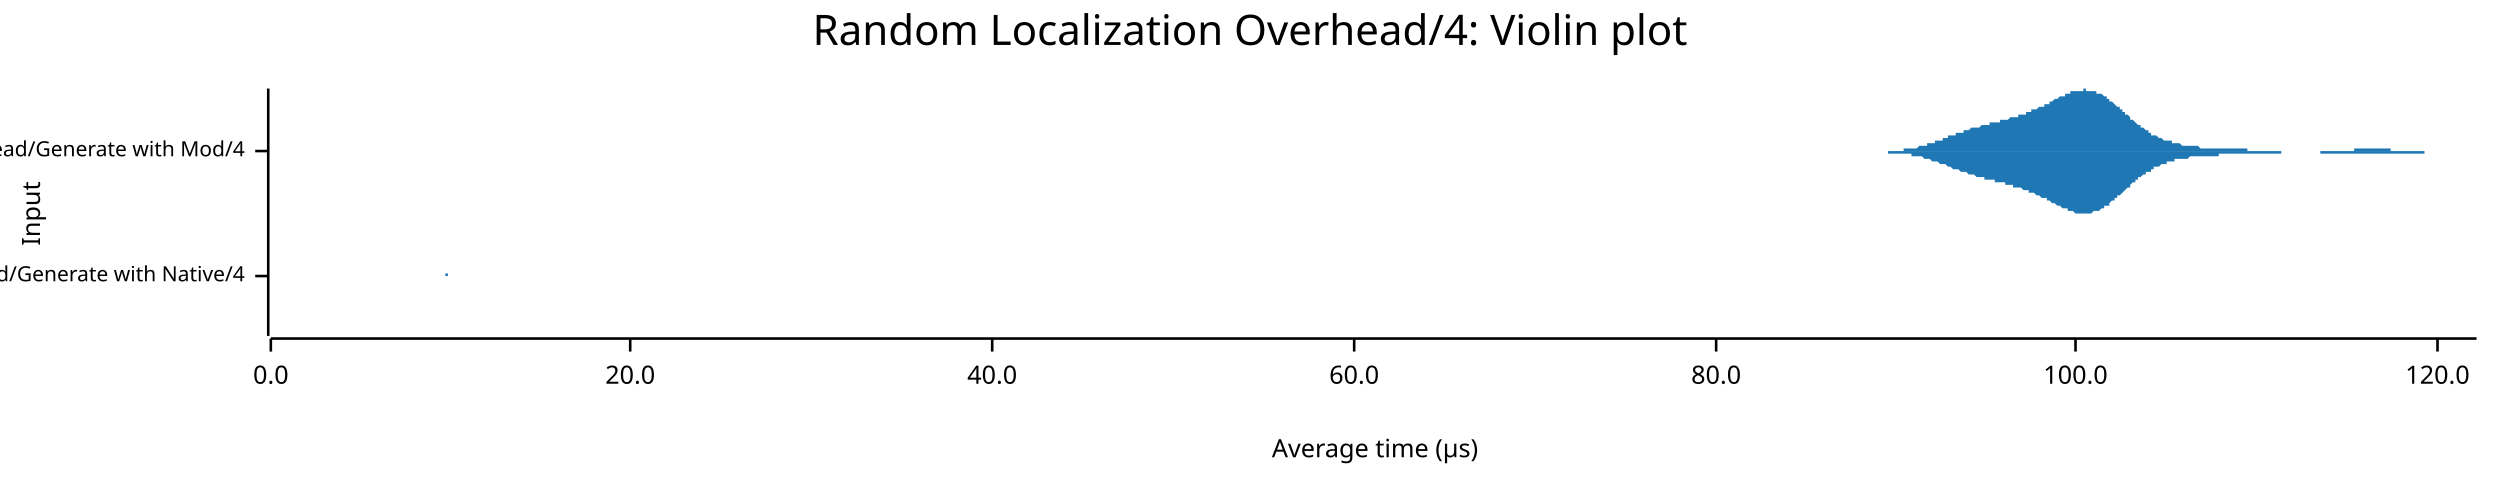
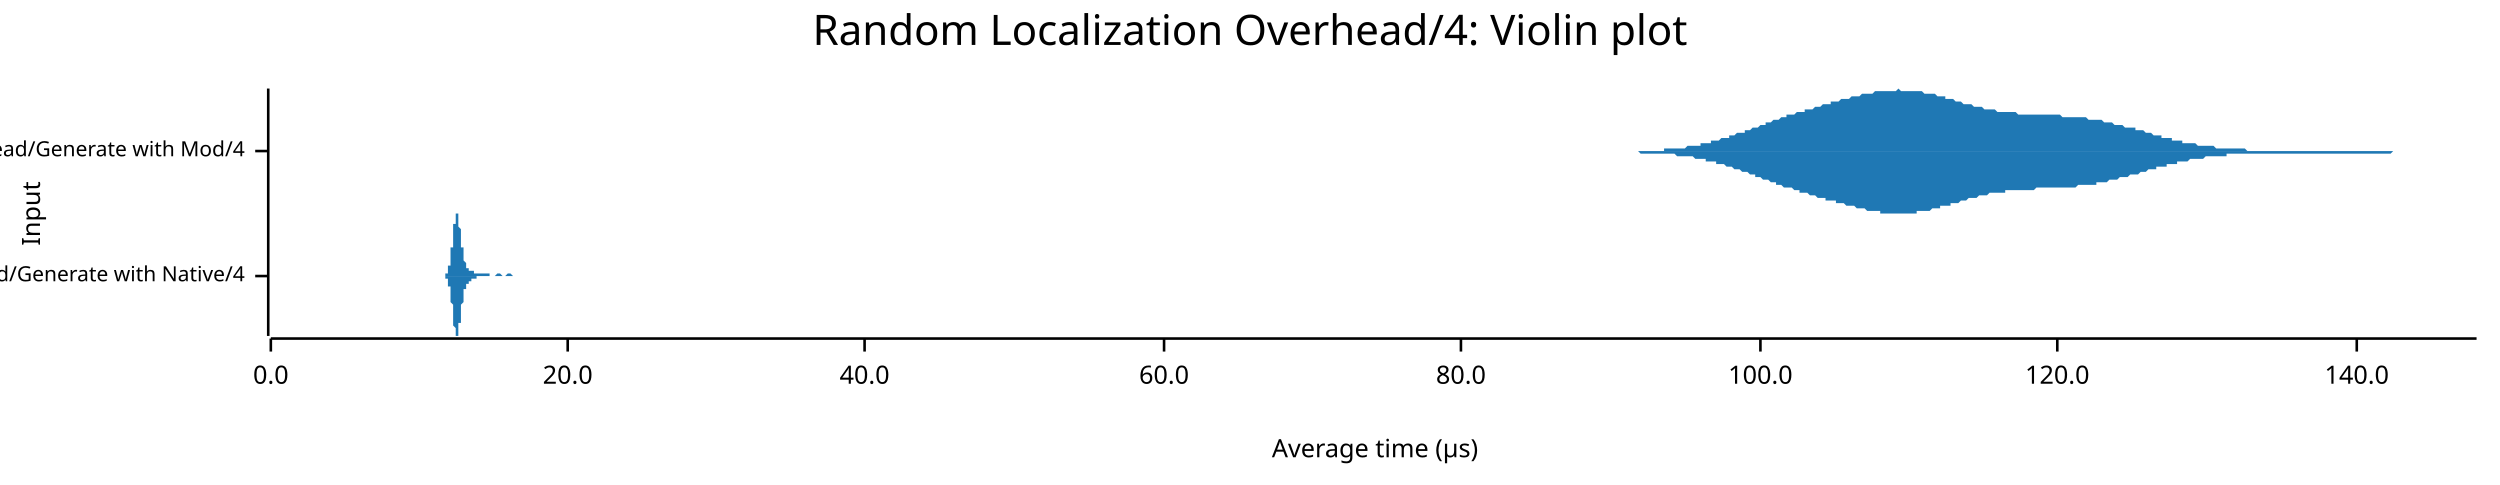
<svg xmlns="http://www.w3.org/2000/svg" width="960" height="186" viewBox="0 0 960 186">
  <text x="480" y="5" dy="0.76em" text-anchor="middle" font-family="sans-serif" font-size="16.129" opacity="1" fill="#000000">
Random Localization Overhead/4: Violin plot
</text>
  <text x="8" y="82" dy="0.76em" text-anchor="middle" font-family="sans-serif" font-size="9.677" opacity="1" fill="#000000" transform="rotate(270, 8, 82)">
Input
</text>
  <text x="528" y="178" dy="-0.5ex" text-anchor="middle" font-family="sans-serif" font-size="9.677" opacity="1" fill="#000000">
Average time (µs)
</text>
  <polyline fill="none" opacity="1" stroke="#000000" stroke-width="1" points="103,34 103,129 " />
  <text x="94" y="106" dy="0.5ex" text-anchor="end" font-family="sans-serif" font-size="8.065" opacity="1" fill="#000000">
Random Localization Overhead/Generate with Native/4
</text>
  <polyline fill="none" opacity="1" stroke="#000000" stroke-width="1" points="98,106 103,106 " />
  <text x="94" y="58" dy="0.5ex" text-anchor="end" font-family="sans-serif" font-size="8.065" opacity="1" fill="#000000">
Random Localization Overhead/Generate with Mod/4
</text>
  <polyline fill="none" opacity="1" stroke="#000000" stroke-width="1" points="98,58 103,58 " />
  <polyline fill="none" opacity="1" stroke="#000000" stroke-width="1" points="104,130 951,130 " />
  <text x="104" y="140" dy="0.76em" text-anchor="middle" font-family="sans-serif" font-size="9.677" opacity="1" fill="#000000">
0.0
</text>
  <polyline fill="none" opacity="1" stroke="#000000" stroke-width="1" points="104,130 104,135 " />
-   <text x="242" y="140" dy="0.76em" text-anchor="middle" font-family="sans-serif" font-size="9.677" opacity="1" fill="#000000">
+   <text x="218" y="140" dy="0.76em" text-anchor="middle" font-family="sans-serif" font-size="9.677" opacity="1" fill="#000000">
20.0
</text>
-   <polyline fill="none" opacity="1" stroke="#000000" stroke-width="1" points="242,130 242,135 " />
-   <text x="381" y="140" dy="0.76em" text-anchor="middle" font-family="sans-serif" font-size="9.677" opacity="1" fill="#000000">
+   <polyline fill="none" opacity="1" stroke="#000000" stroke-width="1" points="218,130 218,135 " />
+   <text x="332" y="140" dy="0.76em" text-anchor="middle" font-family="sans-serif" font-size="9.677" opacity="1" fill="#000000">
40.0
</text>
-   <polyline fill="none" opacity="1" stroke="#000000" stroke-width="1" points="381,130 381,135 " />
-   <text x="520" y="140" dy="0.76em" text-anchor="middle" font-family="sans-serif" font-size="9.677" opacity="1" fill="#000000">
+   <polyline fill="none" opacity="1" stroke="#000000" stroke-width="1" points="332,130 332,135 " />
+   <text x="447" y="140" dy="0.76em" text-anchor="middle" font-family="sans-serif" font-size="9.677" opacity="1" fill="#000000">
60.0
</text>
-   <polyline fill="none" opacity="1" stroke="#000000" stroke-width="1" points="520,130 520,135 " />
-   <text x="659" y="140" dy="0.76em" text-anchor="middle" font-family="sans-serif" font-size="9.677" opacity="1" fill="#000000">
+   <polyline fill="none" opacity="1" stroke="#000000" stroke-width="1" points="447,130 447,135 " />
+   <text x="561" y="140" dy="0.76em" text-anchor="middle" font-family="sans-serif" font-size="9.677" opacity="1" fill="#000000">
80.0
</text>
-   <polyline fill="none" opacity="1" stroke="#000000" stroke-width="1" points="659,130 659,135 " />
-   <text x="797" y="140" dy="0.76em" text-anchor="middle" font-family="sans-serif" font-size="9.677" opacity="1" fill="#000000">
+   <polyline fill="none" opacity="1" stroke="#000000" stroke-width="1" points="561,130 561,135 " />
+   <text x="676" y="140" dy="0.76em" text-anchor="middle" font-family="sans-serif" font-size="9.677" opacity="1" fill="#000000">
100.0
</text>
-   <polyline fill="none" opacity="1" stroke="#000000" stroke-width="1" points="797,130 797,135 " />
-   <text x="936" y="140" dy="0.76em" text-anchor="middle" font-family="sans-serif" font-size="9.677" opacity="1" fill="#000000">
+   <polyline fill="none" opacity="1" stroke="#000000" stroke-width="1" points="676,130 676,135 " />
+   <text x="790" y="140" dy="0.76em" text-anchor="middle" font-family="sans-serif" font-size="9.677" opacity="1" fill="#000000">
120.0
</text>
-   <polyline fill="none" opacity="1" stroke="#000000" stroke-width="1" points="936,130 936,135 " />
-   <polygon opacity="1" fill="#1F78B4" points="171,106 171,106 171,106 171,106 171,106 171,106 171,106 171,106 171,106 171,106 171,106 171,106 171,106 171,106 171,106 171,106 171,106 171,106 171,106 171,106 171,106 171,106 171,106 171,106 171,106 171,106 171,106 171,106 171,106 171,106 171,106 171,106 171,106 171,106 171,106 171,106 171,106 171,106 171,106 171,106 171,106 171,106 171,106 171,105 171,105 171,105 171,105 171,105 171,105 171,105 171,105 171,105 171,105 171,105 171,105 171,105 171,105 171,105 171,105 171,105 171,105 171,105 171,105 171,105 171,105 171,105 171,105 171,105 171,105 171,105 171,105 171,105 171,105 171,105 171,105 171,105 171,105 171,105 172,105 172,105 172,105 172,105 172,105 172,105 172,105 172,105 172,105 172,105 172,105 172,105 172,105 172,105 172,105 172,105 172,105 172,105 172,105 172,105 172,105 172,105 172,105 172,105 172,105 172,105 172,105 172,105 172,105 172,105 172,105 172,105 172,105 172,105 172,105 172,105 172,104 172,104 172,104 172,104 172,104 172,104 172,104 172,104 172,104 172,104 172,104 172,104 172,104 172,103 172,103 172,103 172,103 172,103 172,103 172,103 172,103 172,103 172,102 172,102 172,102 172,102 172,102 172,102 172,102 172,101 172,101 172,101 172,101 172,101 172,101 172,100 172,100 172,100 172,100 172,100 172,100 172,99 172,99 172,99 172,99 172,99 172,98 172,98 172,98 172,98 172,98 172,97 172,97 172,97 172,97 172,97 172,96 172,96 172,96 172,96 172,96 172,95 172,95 172,95 172,95 172,95 172,94 172,94 172,94 172,94 172,94 172,93 172,93 172,93 172,93 172,93 172,93 172,92 172,92 172,92 172,92 172,92 172,92 172,91 172,91 172,91 172,91 172,91 172,91 172,90 172,90 172,90 172,90 172,90 172,90 172,89 172,89 172,89 172,89 172,89 172,88 172,88 172,88 172,88 172,88 172,87 172,87 172,87 172,87 172,87 172,86 172,86 172,86 172,86 172,86 172,85 172,85 172,85 172,85 172,85 172,84 172,84 172,84 172,84 172,84 172,84 172,83 172,83 172,83 172,83 172,83 172,83 172,83 172,83 172,82 172,82 172,82 172,82 172,82 172,82 172,82 172,82 172,82 172,82 172,82 172,82 172,82 172,82 172,82 172,82 172,82 172,82 172,82 172,82 172,83 172,83 172,83 172,83 172,83 172,83 172,83 172,83 172,84 172,84 172,84 172,84 172,84 172,85 172,85 172,85 172,85 172,85 172,86 172,86 172,86 172,86 172,87 172,87 172,87 172,88 172,88 172,88 172,88 172,89 172,89 172,89 172,89 172,90 172,90 172,90 172,91 172,91 172,91 172,91 172,92 172,92 172,92 172,93 172,93 172,93 172,93 172,94 172,94 172,94 172,94 172,95 172,95 172,95 172,95 172,96 172,96 172,96 172,96 172,97 172,97 172,97 172,97 172,97 172,98 172,98 172,98 172,98 172,98 172,99 172,99 172,99 172,99 172,99 172,99 172,99 172,100 172,100 172,100 172,100 172,100 172,100 172,100 172,100 172,101 172,101 172,101 172,101 172,101 172,101 172,101 172,101 172,101 172,101 172,101 172,102 172,102 172,102 172,102 172,102 172,102 172,102 172,102 172,102 172,102 172,102 172,102 172,103 172,103 172,103 172,103 172,103 172,103 172,103 172,103 172,103 172,103 172,103 172,103 172,103 172,103 172,104 172,104 172,104 172,104 172,104 172,104 172,104 172,104 172,104 172,104 172,104 172,104 172,104 172,104 172,104 172,104 172,104 172,105 172,105 172,105 172,105 172,105 172,105 172,105 172,105 172,105 172,105 172,105 172,105 172,105 172,105 172,105 172,105 172,105 172,105 172,105 172,105 172,105 172,105 172,105 172,105 172,105 172,105 172,105 172,105 172,105 172,105 172,105 172,105 172,105 172,105 172,105 172,105 172,105 172,105 172,105 172,105 172,105 172,105 172,105 172,105 172,105 172,105 172,105 172,105 172,105 172,105 172,105 172,105 172,106 172,106 172,106 172,106 172,106 172,106 172,106 172,106 172,106 172,106 172,106 172,106 172,106 172,106 172,106 172,106 172,106 172,106 172,106 172,106 172,106 172,106 172,106 172,106 172,106 172,106 172,106 172,106 172,106 172,106 172,106 172,106 172,106 172,106 172,106 172,106 172,106 172,106 172,106 172,106 172,106 172,106 172,106 171,106 " />
-   <polygon opacity="1" fill="#1F78B4" points="171,106 171,106 171,106 171,106 171,106 171,106 171,106 171,106 171,106 171,106 171,106 171,106 171,106 171,106 171,106 171,106 171,106 171,106 171,106 171,106 171,106 171,106 171,106 171,106 171,106 171,106 171,106 171,106 171,106 171,106 171,106 171,106 171,106 171,106 171,106 171,106 171,106 171,106 171,106 171,106 171,106 171,106 171,106 171,106 171,106 171,106 171,106 171,106 171,106 171,106 171,106 171,106 171,106 171,106 171,106 171,106 171,106 171,106 171,106 171,106 171,106 171,106 171,106 171,106 171,106 171,106 171,106 171,106 171,106 171,106 171,106 171,106 171,106 171,106 171,106 171,106 171,106 171,106 172,106 172,106 172,106 172,106 172,106 172,106 172,106 172,106 172,106 172,106 172,106 172,106 172,106 172,106 172,106 172,106 172,106 172,106 172,106 172,106 172,107 172,107 172,107 172,107 172,107 172,107 172,107 172,107 172,107 172,107 172,107 172,107 172,107 172,107 172,107 172,107 172,107 172,107 172,107 172,107 172,107 172,107 172,107 172,108 172,108 172,108 172,108 172,108 172,108 172,108 172,108 172,108 172,108 172,108 172,109 172,109 172,109 172,109 172,109 172,109 172,109 172,109 172,110 172,110 172,110 172,110 172,110 172,110 172,111 172,111 172,111 172,111 172,111 172,111 172,112 172,112 172,112 172,112 172,112 172,113 172,113 172,113 172,113 172,113 172,114 172,114 172,114 172,114 172,114 172,115 172,115 172,115 172,115 172,115 172,116 172,116 172,116 172,116 172,116 172,117 172,117 172,117 172,117 172,117 172,118 172,118 172,118 172,118 172,118 172,118 172,119 172,119 172,119 172,119 172,119 172,119 172,120 172,120 172,120 172,120 172,120 172,120 172,121 172,121 172,121 172,121 172,121 172,121 172,122 172,122 172,122 172,122 172,122 172,123 172,123 172,123 172,123 172,123 172,123 172,124 172,124 172,124 172,124 172,124 172,125 172,125 172,125 172,125 172,126 172,126 172,126 172,126 172,126 172,127 172,127 172,127 172,127 172,127 172,127 172,128 172,128 172,128 172,128 172,128 172,128 172,129 172,129 172,129 172,129 172,129 172,129 172,129 172,129 172,129 172,129 172,129 172,129 172,129 172,129 172,129 172,129 172,129 172,129 172,129 172,129 172,129 172,129 172,129 172,129 172,129 172,129 172,129 172,129 172,129 172,128 172,128 172,128 172,128 172,128 172,128 172,127 172,127 172,127 172,127 172,127 172,126 172,126 172,126 172,126 172,126 172,125 172,125 172,125 172,125 172,124 172,124 172,124 172,123 172,123 172,123 172,123 172,122 172,122 172,122 172,121 172,121 172,121 172,121 172,120 172,120 172,120 172,120 172,119 172,119 172,119 172,118 172,118 172,118 172,118 172,117 172,117 172,117 172,117 172,116 172,116 172,116 172,116 172,115 172,115 172,115 172,115 172,115 172,114 172,114 172,114 172,114 172,114 172,113 172,113 172,113 172,113 172,113 172,113 172,112 172,112 172,112 172,112 172,112 172,112 172,112 172,111 172,111 172,111 172,111 172,111 172,111 172,111 172,111 172,111 172,111 172,110 172,110 172,110 172,110 172,110 172,110 172,110 172,110 172,110 172,110 172,110 172,109 172,109 172,109 172,109 172,109 172,109 172,109 172,109 172,109 172,109 172,109 172,109 172,109 172,108 172,108 172,108 172,108 172,108 172,108 172,108 172,108 172,108 172,108 172,108 172,108 172,108 172,108 172,107 172,107 172,107 172,107 172,107 172,107 172,107 172,107 172,107 172,107 172,107 172,107 172,107 172,107 172,107 172,107 172,107 172,107 172,107 172,107 172,107 172,107 172,107 172,107 172,107 172,107 172,107 172,107 172,107 172,107 172,106 172,106 172,106 172,106 172,106 172,106 172,106 172,106 172,106 172,106 172,106 172,106 172,106 172,106 172,106 172,106 172,106 172,106 172,106 172,106 172,106 172,106 172,106 172,106 172,106 172,106 172,106 172,106 172,106 172,106 172,106 172,106 172,106 172,106 172,106 172,106 172,106 172,106 172,106 172,106 172,106 172,106 172,106 172,106 172,106 172,106 172,106 172,106 172,106 172,106 172,106 172,106 172,106 172,106 172,106 172,106 172,106 172,106 172,106 172,106 172,106 172,106 172,106 172,106 172,106 172,106 172,106 172,106 172,106 172,106 172,106 172,106 172,106 172,106 172,106 171,106 " />
-   <polygon opacity="1" fill="#1F78B4" points="716,58 717,58 717,58 717,58 718,58 718,58 719,58 719,58 720,58 720,58 721,58 721,58 722,58 722,58 723,58 723,58 724,58 724,58 724,58 725,58 725,58 726,58 726,58 727,58 727,58 728,58 728,58 729,58 729,58 730,58 730,58 731,58 731,57 732,57 732,57 732,57 733,57 733,57 734,57 734,57 735,57 735,57 736,57 736,57 737,56 737,56 738,56 738,56 739,56 739,56 740,56 740,55 740,55 741,55 741,55 742,55 742,55 743,55 743,54 744,54 744,54 745,54 745,54 746,54 746,53 747,53 747,53 748,53 748,53 748,52 749,52 749,52 750,52 750,52 751,52 751,51 752,51 752,51 753,51 753,51 754,51 754,50 755,50 755,50 756,50 756,50 756,50 757,49 757,49 758,49 758,49 759,49 759,49 760,49 760,49 761,48 761,48 762,48 762,48 763,48 763,48 763,48 764,48 764,47 765,47 765,47 766,47 766,47 767,47 767,47 768,47 768,46 769,46 769,46 770,46 770,46 771,46 771,46 771,46 772,45 772,45 773,45 773,45 774,45 774,45 775,45 775,44 776,44 776,44 777,44 777,44 778,44 778,43 779,43 779,43 779,43 780,43 780,42 781,42 781,42 782,42 782,42 783,41 783,41 784,41 784,41 785,41 785,40 786,40 786,40 787,40 787,39 787,39 788,39 788,39 789,38 789,38 790,38 790,38 791,37 791,37 792,37 792,37 793,37 793,36 794,36 794,36 795,36 795,36 795,35 796,35 796,35 797,35 797,35 798,35 798,35 799,35 799,35 800,35 800,34 801,34 801,35 802,35 802,35 802,35 803,35 803,35 804,35 804,35 805,35 805,36 806,36 806,36 807,36 807,36 808,37 808,37 809,37 809,38 810,38 810,38 810,39 811,39 811,39 812,40 812,40 813,41 813,41 814,41 814,42 815,42 815,43 816,43 816,44 817,44 817,44 818,45 818,45 818,46 819,46 819,46 820,47 820,47 821,48 821,48 822,48 822,49 823,49 823,49 824,50 824,50 825,50 825,51 826,51 826,51 826,52 827,52 827,52 828,52 828,52 829,53 829,53 830,53 830,53 831,54 831,54 832,54 832,54 833,54 833,54 834,54 834,55 834,55 835,55 835,55 836,55 836,55 837,55 837,55 838,56 838,56 839,56 839,56 840,56 840,56 841,56 841,56 841,56 842,56 842,56 843,56 843,56 844,56 844,56 845,57 845,57 846,57 846,57 847,57 847,57 848,57 848,57 849,57 849,57 849,57 850,57 850,57 851,57 851,57 852,57 852,57 853,57 853,57 854,57 854,57 855,57 855,57 856,57 856,57 857,57 857,57 857,57 858,57 858,57 859,57 859,57 860,57 860,57 861,57 861,57 862,57 862,57 863,57 863,58 864,58 864,58 865,58 865,58 865,58 866,58 866,58 867,58 867,58 868,58 868,58 869,58 869,58 870,58 870,58 871,58 871,58 872,58 872,58 873,58 873,58 873,58 874,58 874,58 875,58 875,58 876,58 876,58 877,58 877,58 878,58 878,58 879,58 879,58 880,58 880,58 880,58 881,58 881,58 882,58 882,58 883,58 883,58 884,58 884,58 885,58 885,58 886,58 886,58 887,58 887,58 888,58 888,58 888,58 889,58 889,58 890,58 890,58 891,58 891,58 892,58 892,58 893,58 893,58 894,58 894,58 895,58 895,58 896,58 896,58 896,58 897,58 897,58 898,58 898,58 899,58 899,58 900,58 900,58 901,58 901,58 902,58 902,58 903,58 903,58 904,58 904,58 904,57 905,57 905,57 906,57 906,57 907,57 907,57 908,57 908,57 909,57 909,57 910,57 910,57 911,57 911,57 912,57 912,57 912,57 913,57 913,57 914,57 914,57 915,57 915,57 916,57 916,57 917,57 917,57 918,57 918,58 919,58 919,58 919,58 920,58 920,58 921,58 921,58 922,58 922,58 923,58 923,58 924,58 924,58 925,58 925,58 926,58 926,58 927,58 927,58 927,58 928,58 928,58 929,58 929,58 930,58 930,58 931,58 931,58 932,58 932,58 933,58 933,58 934,58 934,58 935,58 935,58 935,58 936,58 936,58 937,58 937,58 938,58 938,58 939,58 939,58 940,58 940,58 941,58 941,58 942,58 942,58 943,58 943,58 943,58 944,58 944,58 945,58 945,58 946,58 946,58 947,58 947,58 948,58 948,58 949,58 949,58 950,58 950,58 951,58 951,58 716,58 " />
-   <polygon opacity="1" fill="#1F78B4" points="716,58 717,58 717,58 717,58 718,58 718,58 719,58 719,58 720,58 720,58 721,58 721,58 722,58 722,58 723,58 723,58 724,58 724,58 724,58 725,58 725,59 726,59 726,59 727,59 727,59 728,59 728,59 729,59 729,59 730,59 730,59 731,59 731,59 732,59 732,59 732,59 733,59 733,59 734,59 734,60 735,60 735,60 736,60 736,60 737,60 737,60 738,60 738,60 739,61 739,61 740,61 740,61 740,61 741,61 741,61 742,62 742,62 743,62 743,62 744,62 744,62 745,63 745,63 746,63 746,63 747,63 747,63 748,64 748,64 748,64 749,64 749,64 750,65 750,65 751,65 751,65 752,65 752,65 753,66 753,66 754,66 754,66 755,66 755,66 756,67 756,67 756,67 757,67 757,67 758,67 758,67 759,68 759,68 760,68 760,68 761,68 761,68 762,68 762,69 763,69 763,69 763,69 764,69 764,69 765,69 765,69 766,69 766,70 767,70 767,70 768,70 768,70 769,70 769,70 770,70 770,71 771,71 771,71 771,71 772,71 772,71 773,71 773,72 774,72 774,72 775,72 775,72 776,72 776,72 777,73 777,73 778,73 778,73 779,73 779,74 779,74 780,74 780,74 781,74 781,74 782,75 782,75 783,75 783,75 784,76 784,76 785,76 785,76 786,76 786,77 787,77 787,77 787,77 788,78 788,78 789,78 789,78 790,79 790,79 791,79 791,79 792,80 792,80 793,80 793,80 794,80 794,81 795,81 795,81 795,81 796,81 796,81 797,82 797,82 798,82 798,82 799,82 799,82 800,82 800,82 801,82 801,82 802,82 802,82 802,82 803,82 803,82 804,81 804,81 805,81 805,81 806,81 806,81 807,80 807,80 808,80 808,79 809,79 809,79 810,79 810,78 810,78 811,77 811,77 812,77 812,76 813,76 813,75 814,75 814,75 815,74 815,74 816,73 816,73 817,72 817,72 818,72 818,71 818,71 819,70 819,70 820,70 820,69 821,69 821,68 822,68 822,68 823,67 823,67 824,67 824,66 825,66 825,66 826,66 826,65 826,65 827,65 827,64 828,64 828,64 829,64 829,64 830,63 830,63 831,63 831,63 832,63 832,62 833,62 833,62 834,62 834,62 834,62 835,62 835,61 836,61 836,61 837,61 837,61 838,61 838,61 839,61 839,61 840,61 840,61 841,60 841,60 841,60 842,60 842,60 843,60 843,60 844,60 844,60 845,60 845,60 846,60 846,60 847,60 847,60 848,60 848,60 849,60 849,60 849,60 850,60 850,60 851,60 851,60 852,60 852,59 853,59 853,59 854,59 854,59 855,59 855,59 856,59 856,59 857,59 857,59 857,59 858,59 858,59 859,59 859,59 860,59 860,59 861,59 861,59 862,59 862,59 863,59 863,59 864,59 864,59 865,59 865,59 865,59 866,59 866,59 867,59 867,59 868,59 868,59 869,59 869,59 870,59 870,59 871,59 871,59 872,59 872,59 873,59 873,59 873,59 874,59 874,59 875,59 875,59 876,59 876,58 877,58 877,58 878,58 878,58 879,58 879,58 880,58 880,58 880,58 881,58 881,58 882,58 882,58 883,58 883,58 884,58 884,58 885,58 885,58 886,58 886,58 887,58 887,58 888,58 888,58 888,58 889,58 889,58 890,58 890,58 891,58 891,59 892,59 892,59 893,59 893,59 894,59 894,59 895,59 895,59 896,59 896,59 896,59 897,59 897,59 898,59 898,59 899,59 899,59 900,59 900,59 901,59 901,59 902,59 902,59 903,59 903,59 904,59 904,59 904,59 905,59 905,59 906,59 906,59 907,59 907,59 908,59 908,59 909,59 909,59 910,59 910,59 911,59 911,59 912,59 912,59 912,59 913,59 913,59 914,59 914,59 915,59 915,59 916,59 916,59 917,59 917,59 918,59 918,59 919,59 919,59 919,59 920,59 920,59 921,59 921,59 922,59 922,59 923,59 923,59 924,59 924,59 925,59 925,59 926,59 926,59 927,59 927,59 927,59 928,59 928,59 929,59 929,59 930,59 930,59 931,59 931,58 932,58 932,58 933,58 933,58 934,58 934,58 935,58 935,58 935,58 936,58 936,58 937,58 937,58 938,58 938,58 939,58 939,58 940,58 940,58 941,58 941,58 942,58 942,58 943,58 943,58 943,58 944,58 944,58 945,58 945,58 946,58 946,58 947,58 947,58 948,58 948,58 949,58 949,58 950,58 950,58 951,58 951,58 716,58 " />
+   <polyline fill="none" opacity="1" stroke="#000000" stroke-width="1" points="790,130 790,135 " />
+   <text x="905" y="140" dy="0.76em" text-anchor="middle" font-family="sans-serif" font-size="9.677" opacity="1" fill="#000000">
+ 140.0
+ </text>
+   <polyline fill="none" opacity="1" stroke="#000000" stroke-width="1" points="905,130 905,135 " />
+   <polygon opacity="1" fill="#1F78B4" points="169,106 169,106 169,106 169,106 169,106 169,106 169,106 170,106 170,106 170,106 170,106 170,106 170,106 170,106 170,106 170,106 170,106 170,106 170,106 170,106 170,106 170,106 170,106 171,106 171,106 171,106 171,106 171,105 171,105 171,105 171,105 171,105 171,105 171,105 171,105 171,105 171,105 171,105 171,105 172,105 172,105 172,105 172,104 172,104 172,104 172,104 172,104 172,104 172,104 172,103 172,103 172,103 172,103 172,102 172,102 172,102 173,102 173,101 173,101 173,101 173,100 173,100 173,99 173,99 173,99 173,98 173,98 173,97 173,97 173,96 173,96 173,95 174,95 174,94 174,93 174,93 174,92 174,92 174,91 174,91 174,90 174,89 174,89 174,88 174,88 174,87 174,87 174,86 175,86 175,85 175,85 175,84 175,84 175,84 175,83 175,83 175,83 175,83 175,82 175,82 175,82 175,82 175,82 175,82 175,82 176,82 176,82 176,82 176,83 176,83 176,83 176,83 176,84 176,84 176,84 176,85 176,85 176,86 176,86 176,87 176,87 177,88 177,88 177,89 177,89 177,90 177,90 177,91 177,91 177,92 177,92 177,93 177,93 177,94 177,94 177,94 177,95 178,95 178,96 178,96 178,97 178,97 178,97 178,98 178,98 178,98 178,99 178,99 178,99 178,99 178,100 178,100 178,100 178,100 179,101 179,101 179,101 179,101 179,101 179,101 179,102 179,102 179,102 179,102 179,102 179,102 179,102 179,102 179,103 179,103 180,103 180,103 180,103 180,103 180,103 180,103 180,103 180,103 180,103 180,103 180,104 180,104 180,104 180,104 180,104 180,104 180,104 181,104 181,104 181,104 181,104 181,104 181,104 181,104 181,104 181,104 181,104 181,104 181,104 181,104 181,104 181,104 181,104 182,104 182,105 182,105 182,105 182,105 182,105 182,105 182,105 182,105 182,105 182,105 182,105 182,105 182,105 182,105 182,105 183,105 183,105 183,105 183,105 183,105 183,105 183,105 183,105 183,105 183,105 183,105 183,105 183,105 183,105 183,105 183,105 183,105 184,105 184,105 184,105 184,105 184,105 184,105 184,105 184,105 184,105 184,105 184,105 184,105 184,105 184,105 184,105 184,105 185,105 185,105 185,105 185,105 185,105 185,105 185,105 185,105 185,105 185,105 185,105 185,105 185,105 185,105 185,105 185,105 186,105 186,105 186,105 186,105 186,105 186,105 186,105 186,105 186,105 186,105 186,105 186,105 186,105 186,105 186,105 186,105 186,105 187,105 187,105 187,105 187,105 187,105 187,105 187,105 187,105 187,105 187,105 187,105 187,105 187,105 187,105 187,105 187,105 188,105 188,106 188,106 188,106 188,106 188,106 188,106 188,106 188,106 188,106 188,106 188,106 188,106 188,106 188,106 188,106 189,106 189,106 189,106 189,106 189,106 189,106 189,106 189,106 189,106 189,106 189,106 189,106 189,106 189,106 189,106 189,106 189,106 190,106 190,106 190,106 190,106 190,106 190,106 190,106 190,106 190,106 190,106 190,106 190,106 190,106 190,106 190,106 190,106 191,105 191,105 191,105 191,105 191,105 191,105 191,105 191,105 191,105 191,105 191,105 191,105 191,105 191,105 191,105 191,105 191,105 192,105 192,105 192,105 192,105 192,105 192,105 192,105 192,105 192,105 192,105 192,105 192,105 192,105 192,105 192,105 192,105 193,106 193,106 193,106 193,106 193,106 193,106 193,106 193,106 193,106 193,106 193,106 193,106 193,106 193,106 193,106 193,106 194,106 194,106 194,106 194,106 194,106 194,106 194,106 194,106 194,106 194,106 194,106 194,106 194,106 194,106 194,106 194,106 194,106 195,105 195,105 195,105 195,105 195,105 195,105 195,105 195,105 195,105 195,105 195,105 195,105 195,105 195,105 195,105 195,105 196,105 196,105 196,105 196,105 196,105 196,105 196,105 196,105 196,105 196,105 196,105 196,105 196,105 196,105 196,105 196,105 197,106 197,106 197,106 197,106 197,106 197,106 197,106 197,106 197,106 197,106 197,106 197,106 197,106 197,106 197,106 197,106 197,106 198,106 198,106 198,106 198,106 198,106 198,106 198,106 198,106 198,106 198,106 198,106 198,106 198,106 198,106 198,106 198,106 199,106 199,106 199,106 199,106 199,106 199,106 199,106 199,106 199,106 199,106 199,106 199,106 199,106 199,106 199,106 199,106 200,106 200,106 200,106 200,106 169,106 " />
+   <polygon opacity="1" fill="#1F78B4" points="169,106 169,106 169,106 169,106 169,106 169,106 169,106 170,106 170,106 170,106 170,106 170,106 170,106 170,106 170,106 170,106 170,106 170,106 170,106 170,106 170,106 170,106 170,106 171,106 171,106 171,106 171,106 171,106 171,106 171,106 171,106 171,106 171,106 171,106 171,106 171,106 171,106 171,107 171,107 172,107 172,107 172,107 172,107 172,107 172,107 172,107 172,108 172,108 172,108 172,108 172,108 172,109 172,109 172,109 172,109 172,110 173,110 173,110 173,111 173,111 173,111 173,112 173,112 173,112 173,113 173,113 173,114 173,114 173,115 173,115 173,116 173,116 174,117 174,117 174,118 174,119 174,119 174,120 174,120 174,121 174,122 174,122 174,123 174,123 174,124 174,124 174,125 174,125 175,126 175,126 175,127 175,127 175,128 175,128 175,128 175,128 175,129 175,129 175,129 175,129 175,129 175,129 175,129 175,129 175,129 176,129 176,129 176,129 176,129 176,129 176,128 176,128 176,128 176,127 176,127 176,127 176,126 176,126 176,125 176,125 176,124 177,124 177,123 177,123 177,122 177,122 177,121 177,121 177,120 177,120 177,119 177,119 177,118 177,118 177,117 177,117 177,117 178,116 178,116 178,115 178,115 178,115 178,114 178,114 178,114 178,113 178,113 178,113 178,112 178,112 178,112 178,112 178,111 178,111 179,111 179,111 179,111 179,110 179,110 179,110 179,110 179,110 179,110 179,110 179,109 179,109 179,109 179,109 179,109 179,109 180,109 180,109 180,109 180,108 180,108 180,108 180,108 180,108 180,108 180,108 180,108 180,108 180,108 180,108 180,108 180,108 180,108 181,108 181,108 181,108 181,107 181,107 181,107 181,107 181,107 181,107 181,107 181,107 181,107 181,107 181,107 181,107 181,107 182,107 182,107 182,107 182,107 182,107 182,107 182,107 182,107 182,107 182,107 182,107 182,107 182,107 182,107 182,107 182,107 183,107 183,107 183,107 183,107 183,107 183,107 183,107 183,107 183,107 183,106 183,106 183,106 183,106 183,106 183,106 183,106 183,106 184,106 184,106 184,106 184,106 184,106 184,106 184,106 184,106 184,106 184,106 184,106 184,106 184,106 184,106 184,106 184,106 185,106 185,106 185,106 185,106 185,106 185,106 185,106 185,106 185,106 185,106 185,106 185,106 185,106 185,106 185,106 185,106 186,106 186,106 186,106 186,106 186,106 186,106 186,106 186,106 186,106 186,106 186,106 186,106 186,106 186,106 186,106 186,106 186,106 187,106 187,106 187,106 187,106 187,106 187,106 187,106 187,106 187,106 187,106 187,106 187,106 187,106 187,106 187,106 187,106 188,106 188,106 188,106 188,106 188,106 188,106 188,106 188,106 188,106 188,106 188,106 188,106 188,106 188,106 188,106 188,106 189,106 189,106 189,106 189,106 189,106 189,106 189,106 189,106 189,106 189,106 189,106 189,106 189,106 189,106 189,106 189,106 189,106 190,106 190,106 190,106 190,106 190,106 190,106 190,106 190,106 190,106 190,106 190,106 190,106 190,106 190,106 190,106 190,106 191,106 191,106 191,106 191,106 191,106 191,106 191,106 191,106 191,106 191,106 191,106 191,106 191,106 191,106 191,106 191,106 191,106 192,106 192,106 192,106 192,106 192,106 192,106 192,106 192,106 192,106 192,106 192,106 192,106 192,106 192,106 192,106 192,106 193,106 193,106 193,106 193,106 193,106 193,106 193,106 193,106 193,106 193,106 193,106 193,106 193,106 193,106 193,106 193,106 194,106 194,106 194,106 194,106 194,106 194,106 194,106 194,106 194,106 194,106 194,106 194,106 194,106 194,106 194,106 194,106 194,106 195,106 195,106 195,106 195,106 195,106 195,106 195,106 195,106 195,106 195,106 195,106 195,106 195,106 195,106 195,106 195,106 196,106 196,106 196,106 196,106 196,106 196,106 196,106 196,106 196,106 196,106 196,106 196,106 196,106 196,106 196,106 196,106 197,106 197,106 197,106 197,106 197,106 197,106 197,106 197,106 197,106 197,106 197,106 197,106 197,106 197,106 197,106 197,106 197,106 198,106 198,106 198,106 198,106 198,106 198,106 198,106 198,106 198,106 198,106 198,106 198,106 198,106 198,106 198,106 198,106 199,106 199,106 199,106 199,106 199,106 199,106 199,106 199,106 199,106 199,106 199,106 199,106 199,106 199,106 199,106 199,106 200,106 200,106 200,106 200,106 169,106 " />
+   <polygon opacity="1" fill="#1F78B4" points="614,58 614,58 615,58 616,58 616,58 617,58 618,58 618,58 619,58 620,58 620,58 621,58 622,58 622,58 623,58 624,58 624,58 625,58 626,58 626,58 627,58 628,58 628,58 629,58 630,58 630,58 631,58 632,58 632,58 633,58 634,58 634,58 635,58 636,58 637,58 637,58 638,58 639,58 639,57 640,57 641,57 641,57 642,57 643,57 643,57 644,57 645,57 645,57 646,57 647,57 647,57 648,56 649,56 649,56 650,56 651,56 651,56 652,56 653,56 653,55 654,55 655,55 655,55 656,55 657,55 657,54 658,54 659,54 659,54 660,54 661,53 662,53 662,53 663,53 664,53 664,52 665,52 666,52 666,52 667,51 668,51 668,51 669,51 670,51 670,50 671,50 672,50 672,50 673,49 674,49 674,49 675,49 676,48 676,48 677,48 678,48 678,47 679,47 680,47 680,47 681,46 682,46 682,46 683,46 684,45 684,45 685,45 686,45 686,44 687,44 688,44 689,44 689,44 690,43 691,43 691,43 692,43 693,43 693,42 694,42 695,42 695,42 696,42 697,41 697,41 698,41 699,41 699,41 700,40 701,40 701,40 702,40 703,40 703,39 704,39 705,39 705,39 706,39 707,38 707,38 708,38 709,38 709,38 710,38 711,37 711,37 712,37 713,37 713,37 714,37 715,36 716,36 716,36 717,36 718,36 718,36 719,36 720,35 720,35 721,35 722,35 722,35 723,35 724,35 724,35 725,35 726,35 726,35 727,35 728,35 728,35 729,34 730,35 730,35 731,35 732,35 732,35 733,35 734,35 734,35 735,35 736,35 736,35 737,35 738,35 738,35 739,36 740,36 741,36 741,36 742,36 743,36 743,36 744,37 745,37 745,37 746,37 747,37 747,38 748,38 749,38 749,38 750,38 751,39 751,39 752,39 753,39 753,39 754,40 755,40 755,40 756,40 757,40 757,40 758,41 759,41 759,41 760,41 761,41 761,41 762,42 763,42 763,42 764,42 765,42 765,42 766,42 767,43 768,43 768,43 769,43 770,43 770,43 771,43 772,43 772,43 773,43 774,43 774,43 775,44 776,44 776,44 777,44 778,44 778,44 779,44 780,44 780,44 781,44 782,44 782,44 783,44 784,44 784,44 785,44 786,44 786,44 787,44 788,44 788,44 789,44 790,44 790,44 791,44 792,45 792,45 793,45 794,45 795,45 795,45 796,45 797,45 797,45 798,45 799,45 799,45 800,45 801,45 801,45 802,46 803,46 803,46 804,46 805,46 805,46 806,46 807,46 807,46 808,47 809,47 809,47 810,47 811,47 811,47 812,48 813,48 813,48 814,48 815,48 815,48 816,49 817,49 817,49 818,49 819,49 820,49 820,50 821,50 822,50 822,50 823,50 824,51 824,51 825,51 826,51 826,51 827,52 828,52 828,52 829,52 830,52 830,53 831,53 832,53 832,53 833,53 834,53 834,54 835,54 836,54 836,54 837,54 838,54 838,55 839,55 840,55 840,55 841,55 842,55 842,55 843,55 844,56 844,56 845,56 846,56 847,56 847,56 848,56 849,56 849,56 850,56 851,57 851,57 852,57 853,57 853,57 854,57 855,57 855,57 856,57 857,57 857,57 858,57 859,57 859,57 860,57 861,57 861,57 862,57 863,58 863,58 864,58 865,58 865,58 866,58 867,58 867,58 868,58 869,58 869,58 870,58 871,58 871,58 872,58 873,58 874,58 874,58 875,58 876,58 876,58 877,58 878,58 878,58 879,58 880,58 880,58 881,58 882,58 882,58 883,58 884,58 884,58 885,58 886,58 886,58 887,58 888,58 888,58 889,58 890,58 890,58 891,58 892,58 892,58 893,58 894,58 894,58 895,58 896,58 896,58 897,58 898,58 899,58 899,58 900,58 901,58 901,58 902,58 903,58 903,58 904,58 905,58 905,58 906,58 907,58 907,58 908,58 909,58 909,58 910,58 911,58 911,58 912,58 913,58 913,58 914,58 915,58 915,58 916,58 917,58 917,58 918,58 919,58 919,58 920,58 921,58 921,58 922,58 923,58 923,58 924,58 925,58 926,58 926,58 927,58 928,58 928,58 929,58 930,58 930,58 931,58 932,58 932,58 933,58 934,58 934,58 935,58 936,58 936,58 937,58 938,58 938,58 939,58 940,58 940,58 941,58 942,58 942,58 943,58 944,58 944,58 945,58 946,58 946,58 947,58 948,58 948,58 949,58 950,58 951,58 951,58 614,58 " />
+   <polygon opacity="1" fill="#1F78B4" points="614,58 614,58 615,58 616,58 616,58 617,58 618,58 618,58 619,58 620,58 620,58 621,58 622,58 622,58 623,58 624,58 624,58 625,58 626,58 626,58 627,58 628,58 628,58 629,58 630,59 630,59 631,59 632,59 632,59 633,59 634,59 634,59 635,59 636,59 637,59 637,59 638,59 639,59 639,59 640,59 641,59 641,59 642,59 643,59 643,59 644,60 645,60 645,60 646,60 647,60 647,60 648,60 649,60 649,60 650,60 651,61 651,61 652,61 653,61 653,61 654,61 655,61 655,62 656,62 657,62 657,62 658,62 659,62 659,63 660,63 661,63 662,63 662,63 663,64 664,64 664,64 665,64 666,65 666,65 667,65 668,65 668,65 669,66 670,66 670,66 671,66 672,67 672,67 673,67 674,67 674,68 675,68 676,68 676,68 677,69 678,69 678,69 679,69 680,70 680,70 681,70 682,70 682,71 683,71 684,71 684,71 685,72 686,72 686,72 687,72 688,72 689,73 689,73 690,73 691,73 691,74 692,74 693,74 693,74 694,74 695,75 695,75 696,75 697,75 697,75 698,76 699,76 699,76 700,76 701,76 701,77 702,77 703,77 703,77 704,77 705,77 705,78 706,78 707,78 707,78 708,78 709,79 709,79 710,79 711,79 711,79 712,79 713,80 713,80 714,80 715,80 716,80 716,80 717,81 718,81 718,81 719,81 720,81 720,81 721,81 722,81 722,82 723,82 724,82 724,82 725,82 726,82 726,82 727,82 728,82 728,82 729,82 730,82 730,82 731,82 732,82 732,82 733,82 734,82 734,82 735,82 736,82 736,81 737,81 738,81 738,81 739,81 740,81 741,81 741,81 742,80 743,80 743,80 744,80 745,80 745,79 746,79 747,79 747,79 748,79 749,79 749,78 750,78 751,78 751,78 752,78 753,77 753,77 754,77 755,77 755,77 756,76 757,76 757,76 758,76 759,76 759,76 760,75 761,75 761,75 762,75 763,75 763,75 764,74 765,74 765,74 766,74 767,74 768,74 768,74 769,74 770,74 770,73 771,73 772,73 772,73 773,73 774,73 774,73 775,73 776,73 776,73 777,73 778,73 778,73 779,73 780,73 780,73 781,73 782,72 782,72 783,72 784,72 784,72 785,72 786,72 786,72 787,72 788,72 788,72 789,72 790,72 790,72 791,72 792,72 792,72 793,72 794,72 795,72 795,72 796,72 797,72 797,72 798,71 799,71 799,71 800,71 801,71 801,71 802,71 803,71 803,71 804,71 805,71 805,70 806,70 807,70 807,70 808,70 809,70 809,70 810,69 811,69 811,69 812,69 813,69 813,69 814,68 815,68 815,68 816,68 817,68 817,68 818,67 819,67 820,67 820,67 821,67 822,66 822,66 823,66 824,66 824,66 825,65 826,65 826,65 827,65 828,65 828,64 829,64 830,64 830,64 831,64 832,64 832,63 833,63 834,63 834,63 835,63 836,63 836,62 837,62 838,62 838,62 839,62 840,62 840,62 841,61 842,61 842,61 843,61 844,61 844,61 845,61 846,61 847,60 847,60 848,60 849,60 849,60 850,60 851,60 851,60 852,60 853,60 853,60 854,60 855,60 855,59 856,59 857,59 857,59 858,59 859,59 859,59 860,59 861,59 861,59 862,59 863,59 863,59 864,59 865,59 865,59 866,59 867,59 867,59 868,59 869,59 869,59 870,59 871,59 871,59 872,59 873,59 874,59 874,59 875,59 876,59 876,59 877,59 878,59 878,59 879,59 880,59 880,59 881,59 882,59 882,59 883,59 884,59 884,59 885,59 886,59 886,59 887,59 888,59 888,59 889,59 890,59 890,59 891,59 892,59 892,59 893,59 894,59 894,59 895,59 896,59 896,59 897,59 898,59 899,59 899,59 900,59 901,59 901,59 902,59 903,59 903,59 904,59 905,59 905,59 906,59 907,59 907,59 908,59 909,59 909,59 910,59 911,59 911,59 912,59 913,59 913,59 914,59 915,59 915,59 916,59 917,59 917,59 918,59 919,58 919,58 920,58 921,58 921,58 922,58 923,58 923,58 924,58 925,58 926,58 926,58 927,58 928,58 928,58 929,58 930,58 930,58 931,58 932,58 932,58 933,58 934,58 934,58 935,58 936,58 936,58 937,58 938,58 938,58 939,58 940,58 940,58 941,58 942,58 942,58 943,58 944,58 944,58 945,58 946,58 946,58 947,58 948,58 948,58 949,58 950,58 951,58 951,58 614,58 " />
</svg>
